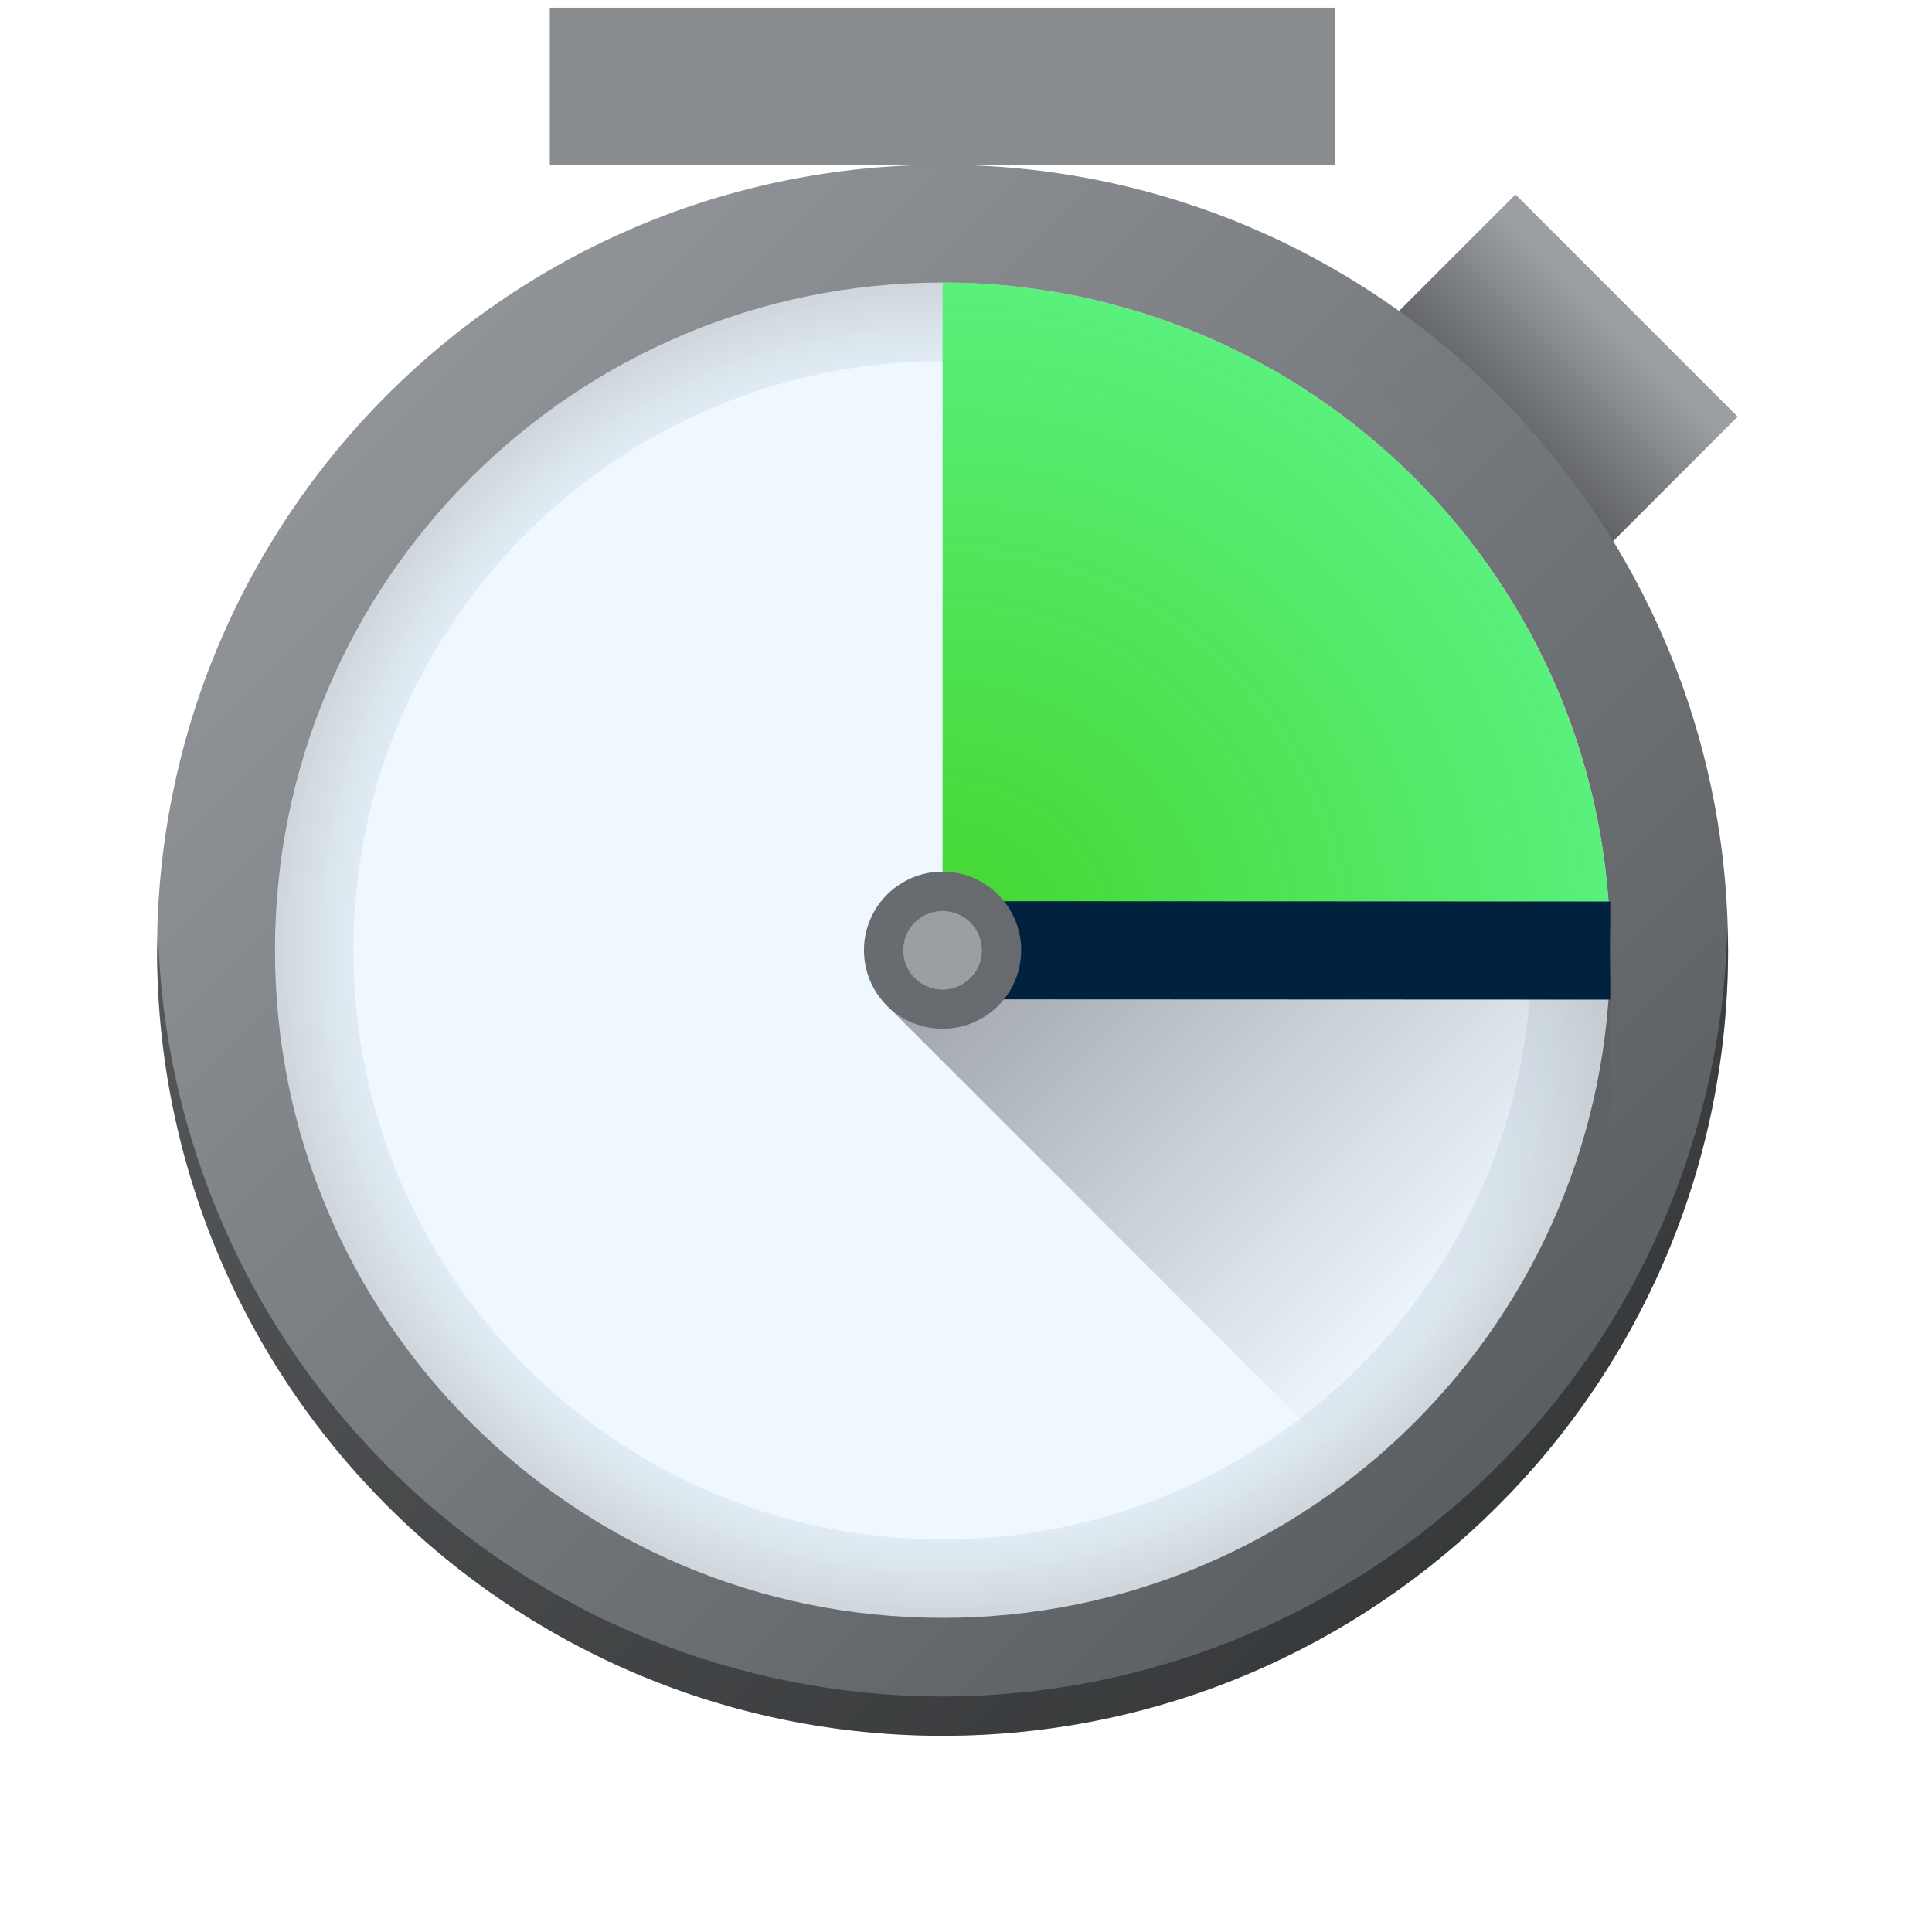
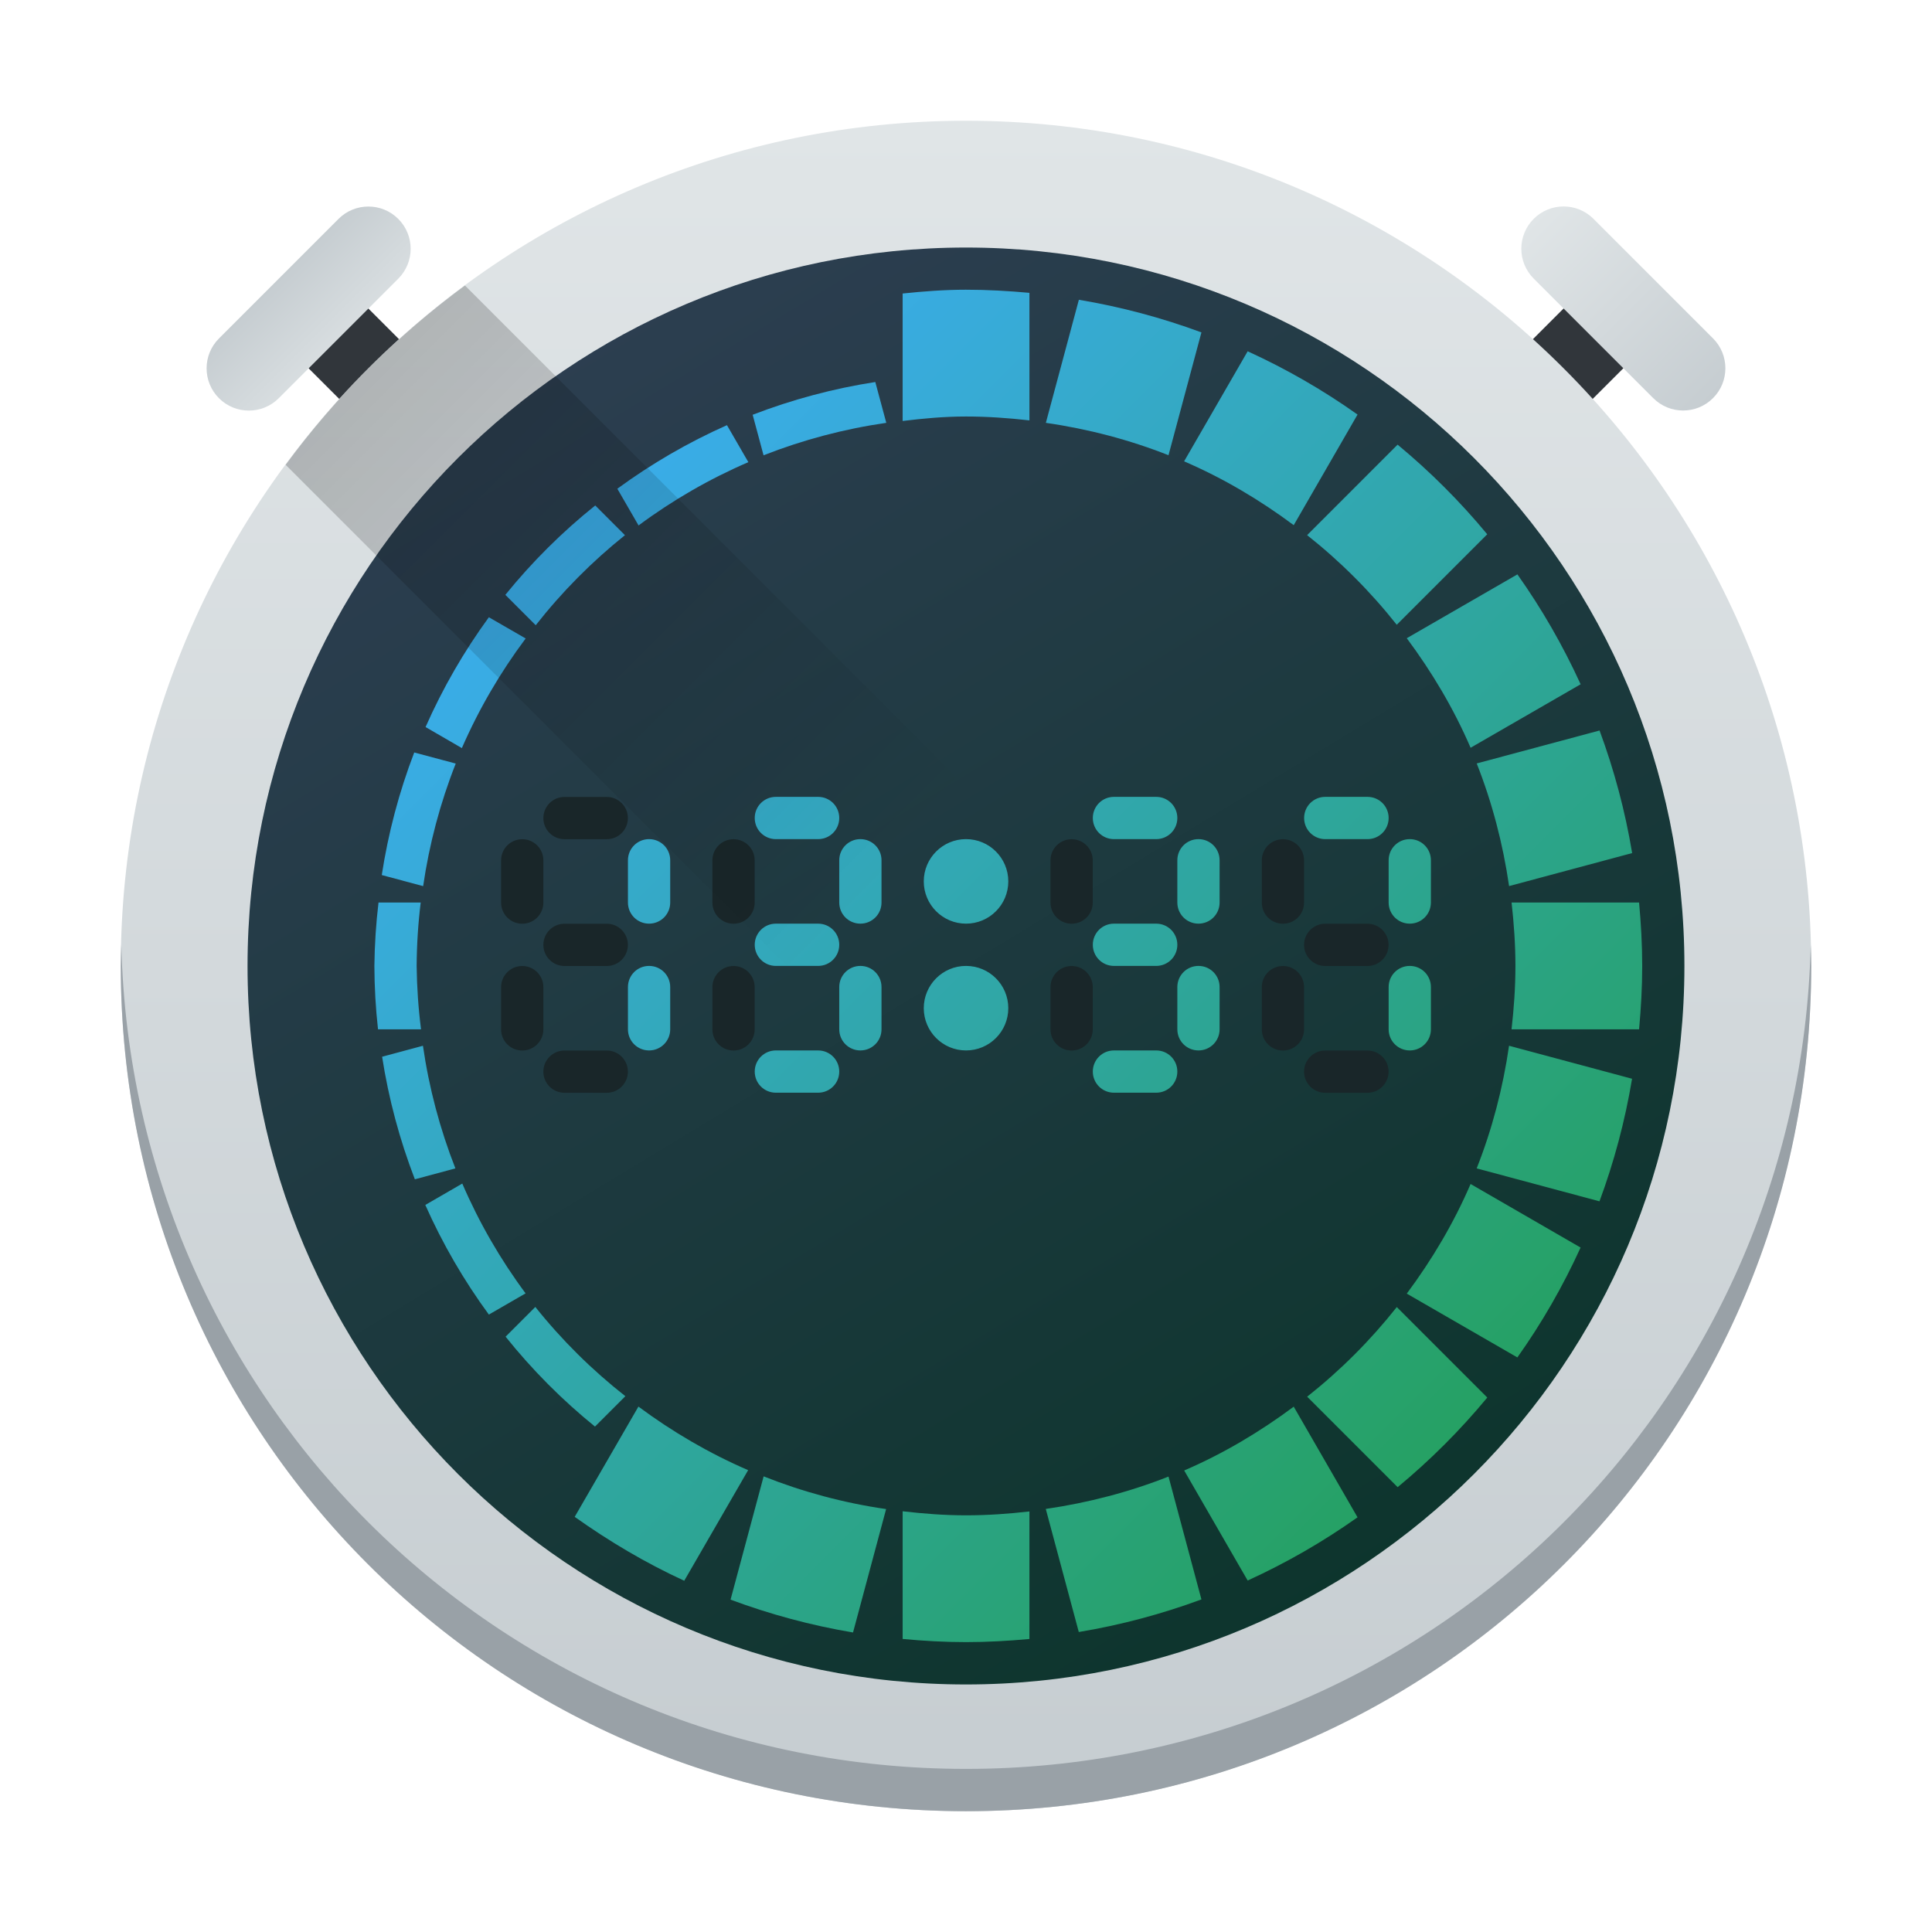
- <svg xmlns="http://www.w3.org/2000/svg" width="48px" height="48px" viewBox="0 0 48 48" version="1.1">
-   <defs>
-     <linearGradient id="linear0" gradientUnits="userSpaceOnUse" x1="210.198" y1="194.857" x2="210.198" y2="197.102" gradientTransform="matrix(2.607748,2.607748,-2.607748,2.607748,0.00000786717,-1048.283)">
-       <stop offset="0" style="stop-color:rgb(60.784%,61.961%,63.529%);stop-opacity:1;" />
-       <stop offset="1" style="stop-color:rgb(10.196%,10.588%,11.765%);stop-opacity:1;" />
+ <svg xmlns="http://www.w3.org/2000/svg" xmlns:xlink="http://www.w3.org/1999/xlink" height="48" viewBox="0 0 48 48" width="48" version="1.1" id="svg49">
+   <defs id="defs53">
+     <linearGradient xlink:href="#linearGradient4303" id="linearGradient4982" y1="500.798" y2="503.798" x2="0" gradientUnits="userSpaceOnUse" />
+     <linearGradient id="linearGradient4303">
+       <stop style="stop-color:#c6cdd1" id="stop17" />
+       <stop offset="1" style="stop-color:#e0e5e7" id="stop19-6" />
    </linearGradient>
-     <linearGradient id="linear1" gradientUnits="userSpaceOnUse" x1="11.642" y1="11.642" x2="1.058" y2="1.058" gradientTransform="matrix(3.687912,0,0,3.687912,0,0.190479)">
-       <stop offset="0" style="stop-color:rgb(30.98%,32.549%,33.725%);stop-opacity:1;" />
-       <stop offset="1" style="stop-color:rgb(60.784%,61.961%,63.529%);stop-opacity:0.996;" />
+     <linearGradient xlink:href="#linearGradient4303" id="linearGradient4990" x1="411.571" x2="405.571" gradientUnits="userSpaceOnUse" />
+     <linearGradient xlink:href="#linearGradient4303" id="linearGradient4174-5" y1="543.798" y2="503.798" x2="0" gradientUnits="userSpaceOnUse" gradientTransform="translate(-817.1428)" />
+     <linearGradient xlink:href="#linearGradient4909" id="linearGradient4915" y1="509.548" x1="-398.634" y2="539.173" x2="-416.571" gradientUnits="userSpaceOnUse" />
+     <linearGradient id="linearGradient4909">
+       <stop style="stop-color:#2c3e50" id="stop12-3" />
+       <stop offset="1" style="stop-color:#0d352d" id="stop14-1" />
    </linearGradient>
-     <radialGradient id="radial0" gradientUnits="userSpaceOnUse" cx="24" cy="24" fx="24" fy="24" r="17" gradientTransform="matrix(0.97576,0,0,0.97576,0,0.190479)">
-       <stop offset="0" style="stop-color:rgb(0%,22.745%,40.784%);stop-opacity:0.005;" />
-       <stop offset="0.882" style="stop-color:rgb(0%,11.373%,20.392%);stop-opacity:0.059;" />
-       <stop offset="1" style="stop-color:rgb(0%,0%,0%);stop-opacity:0.136;" />
-     </radialGradient>
-     <linearGradient id="linear2" gradientUnits="userSpaceOnUse" x1="19" y1="19" x2="31" y2="31" gradientTransform="matrix(0.97576,0,0,0.97576,3.90304,4.093519)">
-       <stop offset="0" style="stop-color:rgb(0%,0%,0%);stop-opacity:0.367;" />
-       <stop offset="1" style="stop-color:rgb(0%,0%,0%);stop-opacity:0;" />
+     <linearGradient xlink:href="#linearGradient4918" id="linearGradient4924" y1="12.42" x1="9.268" y2="38.819" x2="35.667" gradientUnits="userSpaceOnUse" />
+     <linearGradient id="linearGradient4918">
+       <stop style="stop-color:#3daefd" id="stop7-7" />
+       <stop offset="1" style="stop-color:#24a058" id="stop9-5" />
    </linearGradient>
-     <radialGradient id="radial1" gradientUnits="userSpaceOnUse" cx="0" cy="0" fx="0" fy="0" r="1" gradientTransform="matrix(16.58792,0,0,16.58792,23.41824,23.60852)">
-       <stop offset="0" style="stop-color:rgb(23.922%,83.137%,14.51%);stop-opacity:0.955;" />
-       <stop offset="1" style="stop-color:rgb(34.902%,94.118%,48.627%);stop-opacity:1;" />
-     </radialGradient>
+     <linearGradient xlink:href="#linearGradient5032" id="linearGradient5038" y1="10" x1="10" y2="22" x2="22" gradientUnits="userSpaceOnUse" />
+     <linearGradient id="linearGradient5032">
+       <stop id="stop2-9" />
+       <stop offset="1" style="stop-opacity:0" id="stop4-6" />
+     </linearGradient>
  </defs>
-   <g id="surface127">
-     <path style=" stroke:none;fill-rule:nonzero;fill:url(#linear0);" d="M 37.652 4.832 L 43.172 10.352 L 39.031 14.492 L 33.512 8.973 Z M 37.652 4.832 " />
-     <path style=" stroke:none;fill-rule:nonzero;fill:url(#linear1);" d="M 23.418 43.125 C 34.195 43.125 42.934 34.387 42.934 23.609 C 42.934 12.832 34.195 4.094 23.418 4.094 C 12.641 4.094 3.902 12.832 3.902 23.609 C 3.902 34.387 12.641 43.125 23.418 43.125 Z M 23.418 43.125 " />
-     <path style=" stroke:none;fill-rule:nonzero;fill:rgb(93.725%,97.255%,100%);fill-opacity:1;" d="M 23.418 40.195 C 32.578 40.195 40.008 32.77 40.008 23.609 C 40.008 14.449 32.578 7.02 23.418 7.02 C 14.258 7.02 6.832 14.449 6.832 23.609 C 6.832 32.77 14.258 40.195 23.418 40.195 Z M 23.418 40.195 " />
-     <path style=" stroke:none;fill-rule:nonzero;fill:url(#radial0);" d="M 23.418 7.02 C 14.258 7.02 6.832 14.449 6.832 23.609 C 6.832 32.77 14.258 40.195 23.418 40.195 C 32.578 40.195 40.008 32.77 40.008 23.609 C 40.008 14.449 32.578 7.02 23.418 7.02 Z M 23.418 8.973 C 31.5 8.973 38.055 15.523 38.055 23.609 C 38.055 31.691 31.5 38.246 23.418 38.246 C 15.336 38.246 8.781 31.691 8.781 23.609 C 8.781 15.523 15.336 8.973 23.418 8.973 Z M 23.418 8.973 " />
-     <path style=" stroke:none;fill-rule:nonzero;fill:rgb(0%,0%,0%);fill-opacity:0.389;" d="M 42.914 23.039 C 42.805 28.141 40.707 33 37.062 36.57 C 33.418 40.141 28.52 42.145 23.418 42.148 C 18.344 42.145 13.469 40.164 9.828 36.629 C 6.191 33.09 4.07 28.273 3.926 23.199 C 3.914 23.336 3.91 23.473 3.902 23.609 C 3.902 26.172 4.406 28.711 5.387 31.078 C 6.371 33.445 7.809 35.598 9.617 37.406 C 11.43 39.219 13.582 40.656 15.949 41.637 C 18.316 42.621 20.855 43.125 23.418 43.125 C 25.98 43.125 28.52 42.621 30.887 41.637 C 33.254 40.656 35.406 39.219 37.219 37.406 C 39.031 35.598 40.469 33.445 41.449 31.078 C 42.43 28.711 42.934 26.172 42.934 23.609 C 42.93 23.418 42.922 23.23 42.914 23.039 Z M 42.914 23.039 " />
-     <path style=" stroke:none;fill-rule:nonzero;fill:url(#linear2);" d="M 40.008 30.438 L 40.008 22.633 L 22.039 24.988 L 35.129 38.078 Z M 40.008 30.438 " />
-     <path style=" stroke:none;fill-rule:nonzero;fill:url(#radial1);" d="M 23.418 7.02 C 25.598 7.02 27.754 7.449 29.766 8.285 C 31.777 9.117 33.605 10.34 35.148 11.879 C 36.688 13.418 37.91 15.25 38.742 17.262 C 39.578 19.273 40.008 21.43 40.008 23.609 L 23.418 23.609 Z M 23.418 7.02 " />
-     <path style="fill-rule:nonzero;fill:rgb(0%,13.333%,24.314%);fill-opacity:1;stroke-width:0.661;stroke-linecap:butt;stroke-linejoin:miter;stroke:rgb(0%,13.333%,24.314%);stroke-opacity:1;stroke-miterlimit:4;" d="M 6.35 6.35 L 10.848 6.352 " transform="matrix(3.687912,0,0,3.687912,0,0.190479)" />
-     <path style=" stroke:none;fill-rule:nonzero;fill:rgb(40.784%,41.961%,43.529%);fill-opacity:0.996;" d="M 23.418 25.559 C 24.496 25.559 25.371 24.688 25.371 23.609 C 25.371 22.531 24.496 21.656 23.418 21.656 C 22.34 21.656 21.465 22.531 21.465 23.609 C 21.465 24.688 22.34 25.559 23.418 25.559 Z M 23.418 25.559 " />
-     <path style=" stroke:none;fill-rule:nonzero;fill:rgb(53.333%,54.902%,56.078%);fill-opacity:0.996;" d="M 13.66 0.191 L 33.176 0.191 L 33.176 4.094 L 13.66 4.094 Z M 13.66 0.191 " />
-     <path style=" stroke:none;fill-rule:nonzero;fill:rgb(60.784%,61.961%,63.529%);fill-opacity:1;" d="M 23.418 24.586 C 23.957 24.586 24.395 24.148 24.395 23.609 C 24.395 23.07 23.957 22.633 23.418 22.633 C 22.879 22.633 22.441 23.07 22.441 23.609 C 22.441 24.148 22.879 24.586 23.418 24.586 Z M 23.418 24.586 " />
+   <linearGradient id="a" gradientTransform="matrix(2.551042,2.551042,-2.551042,2.551042,0.6825203,-1022.675)" gradientUnits="userSpaceOnUse" x1="210.011" x2="210.011" y1="194.344" y2="196.99">
+     <stop offset="0" stop-color="#9b9ea2" id="stop2" />
+     <stop offset="1" stop-color="#1a1b1e" id="stop4" />
+   </linearGradient>
+   <linearGradient id="b" gradientTransform="matrix(3.670786,0,0,3.670786,0.6157769,2.264855)" gradientUnits="userSpaceOnUse" x1="11.642" x2="1.058" y1="11.642" y2="1.058">
+     <stop offset="0" stop-color="#4f5356" id="stop7" />
+     <stop offset="1" stop-color="#9b9ea2" stop-opacity=".996" id="stop9" />
+   </linearGradient>
+   <radialGradient id="c" cx="23.498" cy="25.501" gradientUnits="userSpaceOnUse" r="15.5" gradientTransform="matrix(1.05,0,0,1.05,-0.75,-1.2)">
+     <stop offset="0" stop-color="#003a68" stop-opacity=".005" id="stop12" />
+     <stop offset=".882" stop-color="#001d34" stop-opacity=".059" id="stop14" />
+     <stop offset="1" stop-opacity=".136" id="stop16" />
+   </radialGradient>
+   <radialGradient id="d" cx="23.5" cy="25.499" gradientUnits="userSpaceOnUse" r="15.498" gradientTransform="matrix(1.05,0,0,1.05,-0.75,-1.2)">
+     <stop offset="0" stop-color="#3dd425" stop-opacity=".955" id="stop19" />
+     <stop offset="1" stop-color="#59f07c" id="stop21" />
+   </radialGradient>
+   <linearGradient id="e" gradientUnits="userSpaceOnUse" x1="22" x2="39" y1="25.5" y2="42.5" gradientTransform="matrix(1.05,0,0,1.05,-0.75,-1.2)">
+     <stop offset="0" id="stop24" />
+     <stop offset="1" stop-opacity="0" id="stop26" />
+   </linearGradient>
+   <g transform="matrix(1.049963,0,0,1.05,-404.984,-525.99)" id="g78">
+     <g transform="rotate(-45,408.5714,523.798)" id="g34">
+       <rect width="2" x="407.57" y="501.8" height="4" style="fill:#31363b;stroke-width:2;stroke-linecap:round;stroke-linejoin:round" id="rect30" />
+       <rect width="6" x="405.57" y="500.8" rx="1" height="2" style="fill:url(#linearGradient4982);stroke-width:2;stroke-linecap:round;stroke-linejoin:round" id="rect32" />
+     </g>
+     <g transform="rotate(45,408.5714,523.798)" id="g40">
+       <rect width="2" x="407.57" y="501.8" height="4" style="fill:#31363b;stroke-width:2;stroke-linecap:round;stroke-linejoin:round" id="rect36" />
+       <rect width="6" x="405.57" y="500.8" rx="1" height="2" style="fill:url(#linearGradient4990);stroke-width:2;stroke-linecap:round;stroke-linejoin:round" id="rect38" />
+     </g>
+     <rect width="40" x="-428.57" y="503.8" rx="20" height="40" style="fill:url(#linearGradient4174-5);stroke-width:2.8;stroke-opacity:0.55" transform="scale(-1,1)" id="rect42" />
+     <path style="fill:#99a1a7;stroke-width:2.8;stroke-opacity:0.55" d="m 388.583,523.298 c -0.004,0.167 -0.012,0.332 -0.012,0.5 0,11.08 8.92,20 20,20 11.08,0 20,-8.92 20,-20 0,-0.168 -0.008,-0.333 -0.012,-0.5 -0.264,10.847 -9.076,19.5 -19.988,19.5 -10.912,0 -19.724,-8.653 -19.988,-19.5 z" id="path44" />
+     <rect width="34" x="-425.57" y="506.8" rx="17" height="34" style="fill:url(#linearGradient4915);stroke-width:2.8;stroke-opacity:0.55" transform="scale(-1,1)" id="rect46" />
+     <path style="fill:url(#linearGradient4924);stroke-width:2.8;stroke-opacity:0.55" d="m 24,8 c -0.508,0 -1.006,0.038 -1.5,0.09 v 3.016 C 22.993,11.045 23.49,11 24,11 c 0.509,0 1.007,0.036 1.5,0.092 V 8.074 C 25.006,8.029 24.506,8 24,8 Z m 2.67,0.238 -0.781,2.912 c 1.01,0.146 1.983,0.403 2.902,0.766 L 29.57,9.01 C 28.641,8.666 27.673,8.406 26.67,8.238 Z m 3.994,1.219 -1.504,2.604 c 0.929,0.4 1.793,0.914 2.594,1.51 l 1.51,-2.617 C 32.45,10.376 31.581,9.876 30.664,9.457 Z m -8.811,0.727 c -0.992,0.154 -1.966,0.414 -2.902,0.775 l 0.258,0.959 c 0.935,-0.367 1.91,-0.625 2.904,-0.768 z m -3.51,1.021 c -0.916,0.407 -1.785,0.911 -2.594,1.504 l 0.502,0.869 c 0.805,-0.598 1.677,-1.101 2.598,-1.498 z m 15.869,0.461 -2.141,2.141 c 0.787,0.623 1.498,1.334 2.121,2.121 l 2.141,-2.141 c -0.639,-0.772 -1.349,-1.482 -2.121,-2.121 z m -18.986,1.439 c -0.783,0.627 -1.496,1.336 -2.127,2.115 l 0.719,0.719 c 0.619,-0.789 1.328,-1.504 2.111,-2.131 z m 21.82,1.631 -2.617,1.51 c 0.595,0.8 1.11,1.663 1.51,2.592 l 2.604,-1.502 C 38.124,16.419 37.624,15.55 37.047,14.736 Z M 12.709,15.75 c -0.591,0.81 -1.093,1.681 -1.498,2.598 l 0.859,0.498 c 0.401,-0.92 0.908,-1.79 1.51,-2.594 z m 26.281,2.68 -2.906,0.779 c 0.363,0.92 0.619,1.892 0.766,2.902 l 2.912,-0.781 c -0.167,-1.003 -0.428,-1.971 -0.771,-2.9 z m -28.047,0.52 c -0.359,0.937 -0.616,1.909 -0.768,2.9 l 0.979,0.262 c 0.144,-0.993 0.403,-1.967 0.771,-2.9 z M 19.5,20 c -0.277,0 -0.5,0.223 -0.5,0.5 0,0.277 0.223,0.5 0.5,0.5 h 1 C 20.777,21 21,20.777 21,20.5 21,20.223 20.777,20 20.5,20 Z m 8,0 c -0.277,0 -0.5,0.223 -0.5,0.5 0,0.277 0.223,0.5 0.5,0.5 h 1 C 28.777,21 29,20.777 29,20.5 29,20.223 28.777,20 28.5,20 Z m 5,0 c -0.277,0 -0.5,0.223 -0.5,0.5 0,0.277 0.223,0.5 0.5,0.5 h 1 C 33.777,21 34,20.777 34,20.5 34,20.223 33.777,20 33.5,20 Z m -16,1 C 16.223,21 16,21.223 16,21.5 v 1 c 0,0.277 0.223,0.5 0.5,0.5 0.277,0 0.5,-0.223 0.5,-0.5 v -1 C 17,21.223 16.777,21 16.5,21 Z m 5,0 C 21.223,21 21,21.223 21,21.5 v 1 c 0,0.277 0.223,0.5 0.5,0.5 0.277,0 0.5,-0.223 0.5,-0.5 v -1 C 22,21.223 21.777,21 21.5,21 Z m 2.5,0 a 1,1 0 0 0 -1,1 1,1 0 0 0 1,1 1,1 0 0 0 1,-1 1,1 0 0 0 -1,-1 z m 5.5,0 C 29.223,21 29,21.223 29,21.5 v 1 c 0,0.277 0.223,0.5 0.5,0.5 0.277,0 0.5,-0.223 0.5,-0.5 v -1 C 30,21.223 29.777,21 29.5,21 Z m 5,0 C 34.223,21 34,21.223 34,21.5 v 1 c 0,0.277 0.223,0.5 0.5,0.5 0.277,0 0.5,-0.223 0.5,-0.5 v -1 C 35,21.223 34.777,21 34.5,21 Z M 10.098,22.5 C 10.038,22.998 10.006,23.499 10,24 c 0.002,0.501 0.03,1.002 0.086,1.5 h 1.018 C 11.04,25.002 11.006,24.502 11,24 c 0.003,-0.501 0.035,-1.002 0.096,-1.5 z m 26.811,0 C 36.964,22.993 37,23.491 37,24 c 0,0.509 -0.036,1.007 -0.092,1.5 h 3.018 C 39.971,25.006 40,24.506 40,24 40,23.494 39.971,22.994 39.926,22.5 Z M 19.5,23 c -0.277,0 -0.5,0.223 -0.5,0.5 0,0.277 0.223,0.5 0.5,0.5 h 1 C 20.777,24 21,23.777 21,23.5 21,23.223 20.777,23 20.5,23 Z m 8,0 c -0.277,0 -0.5,0.223 -0.5,0.5 0,0.277 0.223,0.5 0.5,0.5 h 1 C 28.777,24 29,23.777 29,23.5 29,23.223 28.777,23 28.5,23 Z m -11,1 C 16.223,24 16,24.223 16,24.5 v 1 c 0,0.277 0.223,0.5 0.5,0.5 0.277,0 0.5,-0.223 0.5,-0.5 v -1 C 17,24.223 16.777,24 16.5,24 Z m 5,0 C 21.223,24 21,24.223 21,24.5 v 1 c 0,0.277 0.223,0.5 0.5,0.5 0.277,0 0.5,-0.223 0.5,-0.5 v -1 C 22,24.223 21.777,24 21.5,24 Z m 2.5,0 a 1,1 0 0 0 -1,1 1,1 0 0 0 1,1 1,1 0 0 0 1,-1 1,1 0 0 0 -1,-1 z m 5.5,0 C 29.223,24 29,24.223 29,24.5 v 1 c 0,0.277 0.223,0.5 0.5,0.5 0.277,0 0.5,-0.223 0.5,-0.5 v -1 C 30,24.223 29.777,24 29.5,24 Z m 5,0 C 34.223,24 34,24.223 34,24.5 v 1 c 0,0.277 0.223,0.5 0.5,0.5 0.277,0 0.5,-0.223 0.5,-0.5 v -1 C 35,24.223 34.777,24 34.5,24 Z m -23.35,1.889 -0.967,0.26 c 0.154,0.992 0.414,1.964 0.775,2.9 l 0.959,-0.258 c -0.367,-0.935 -0.625,-1.909 -0.768,-2.902 z m 25.699,0 c -0.146,1.01 -0.403,1.983 -0.766,2.902 l 2.906,0.779 c 0.344,-0.929 0.604,-1.898 0.771,-2.9 z M 19.5,26 c -0.277,0 -0.5,0.223 -0.5,0.5 0,0.277 0.223,0.5 0.5,0.5 h 1 C 20.777,27 21,26.777 21,26.5 21,26.223 20.777,26 20.5,26 Z m 8,0 c -0.277,0 -0.5,0.223 -0.5,0.5 0,0.277 0.223,0.5 0.5,0.5 h 1 C 28.777,27 29,26.777 29,26.5 29,26.223 28.777,26 28.5,26 Z m -15.42,3.15 -0.875,0.506 c 0.407,0.916 0.911,1.785 1.504,2.594 l 0.869,-0.502 c -0.598,-0.805 -1.101,-1.677 -1.498,-2.598 z m 23.859,0.01 c -0.4,0.929 -0.914,1.793 -1.51,2.594 l 2.617,1.51 c 0.578,-0.813 1.077,-1.682 1.496,-2.6 z m -22.131,2.91 -0.703,0.703 c 0.627,0.783 1.336,1.496 2.115,2.127 l 0.719,-0.719 C 15.15,33.562 14.435,32.854 13.809,32.07 Z m 20.385,0.002 c -0.623,0.787 -1.334,1.498 -2.121,2.121 l 2.141,2.141 c 0.772,-0.639 1.482,-1.349 2.121,-2.121 z m -17.945,2.355 -1.508,2.609 c 0.813,0.578 1.676,1.091 2.592,1.512 l 1.512,-2.617 c -0.928,-0.401 -1.795,-0.909 -2.596,-1.504 z m 15.506,0.002 c -0.8,0.595 -1.663,1.11 -2.592,1.51 l 1.502,2.604 c 0.917,-0.419 1.786,-0.919 2.6,-1.496 z m -12.543,1.648 -0.783,2.918 c 0.928,0.345 1.897,0.609 2.898,0.777 l 0.783,-2.92 C 21.099,36.706 20.13,36.443 19.211,36.078 Z m 9.58,0.006 c -0.92,0.363 -1.894,0.619 -2.904,0.766 l 0.781,2.912 c 1.003,-0.167 1.972,-0.428 2.902,-0.771 z M 22.5,36.904 v 3.021 C 22.994,39.972 23.494,40 24,40 c 0.506,0 1.006,-0.029 1.5,-0.074 V 36.908 C 25.007,36.964 24.509,37 24,37 23.491,37 22.993,36.961 22.5,36.904 Z" transform="translate(384.5714,499.798)" id="path48" />
+     <rect width="2" x="398.57" y="519.8" rx="0.5" height="1" style="fill:#192629;stroke-width:2;stroke-linecap:round;stroke-linejoin:round" id="rect50" />
+     <rect width="1" x="397.57" y="520.8" rx="0.5" height="2" ry="0.5" style="fill:#192629;stroke-width:2;stroke-linecap:round;stroke-linejoin:round" id="rect52" />
+     <rect width="1" x="397.57" y="523.8" rx="0.5" height="2" ry="0.5" style="fill:#192629;stroke-width:2;stroke-linecap:round;stroke-linejoin:round" id="rect54" />
+     <rect width="2" x="398.57" y="522.8" rx="0.5" height="1" style="fill:#192629;stroke-width:2;stroke-linecap:round;stroke-linejoin:round" id="rect56" />
+     <rect width="2" x="398.57" y="525.8" rx="0.5" height="1" style="fill:#192629;stroke-width:2;stroke-linecap:round;stroke-linejoin:round" id="rect58" />
+     <rect width="1" x="402.57" y="520.8" rx="0.5" height="2" ry="0.5" style="fill:#192629;stroke-width:2;stroke-linecap:round;stroke-linejoin:round" id="rect60" />
+     <rect width="1" x="402.57" y="523.8" rx="0.5" height="2" ry="0.5" style="fill:#192629;stroke-width:2;stroke-linecap:round;stroke-linejoin:round" id="rect62" />
+     <rect width="1" x="410.57" y="520.8" rx="0.5" height="2" ry="0.5" style="fill:#192629;stroke-width:2;stroke-linecap:round;stroke-linejoin:round" id="rect64" />
+     <rect width="1" x="410.57" y="523.8" rx="0.5" height="2" ry="0.5" style="fill:#192629;stroke-width:2;stroke-linecap:round;stroke-linejoin:round" id="rect66" />
+     <rect width="1" x="415.57" y="520.8" rx="0.5" height="2" ry="0.5" style="fill:#192629;stroke-width:2;stroke-linecap:round;stroke-linejoin:round" id="rect68" />
+     <rect width="1" x="415.57" y="523.8" rx="0.5" height="2" ry="0.5" style="fill:#192629;stroke-width:2;stroke-linecap:round;stroke-linejoin:round" id="rect70" />
+     <rect width="2" x="416.57" y="522.8" rx="0.5" height="1" style="fill:#192629;stroke-width:2;stroke-linecap:round;stroke-linejoin:round" id="rect72" />
+     <rect width="2" x="416.57" y="525.8" rx="0.5" height="1" style="fill:#192629;stroke-width:2;stroke-linecap:round;stroke-linejoin:round" id="rect74" />
+     <path style="opacity:0.2;fill:url(#linearGradient5038);stroke-width:2;stroke-linecap:round;stroke-linejoin:round" d="M 12.143,7.9 C 10.522,9.094 9.094,10.522 7.9,12.143 l 22.463,22.465 4.244,-4.244 z" transform="translate(384.5714,499.798)" id="path76" />
  </g>
</svg>
